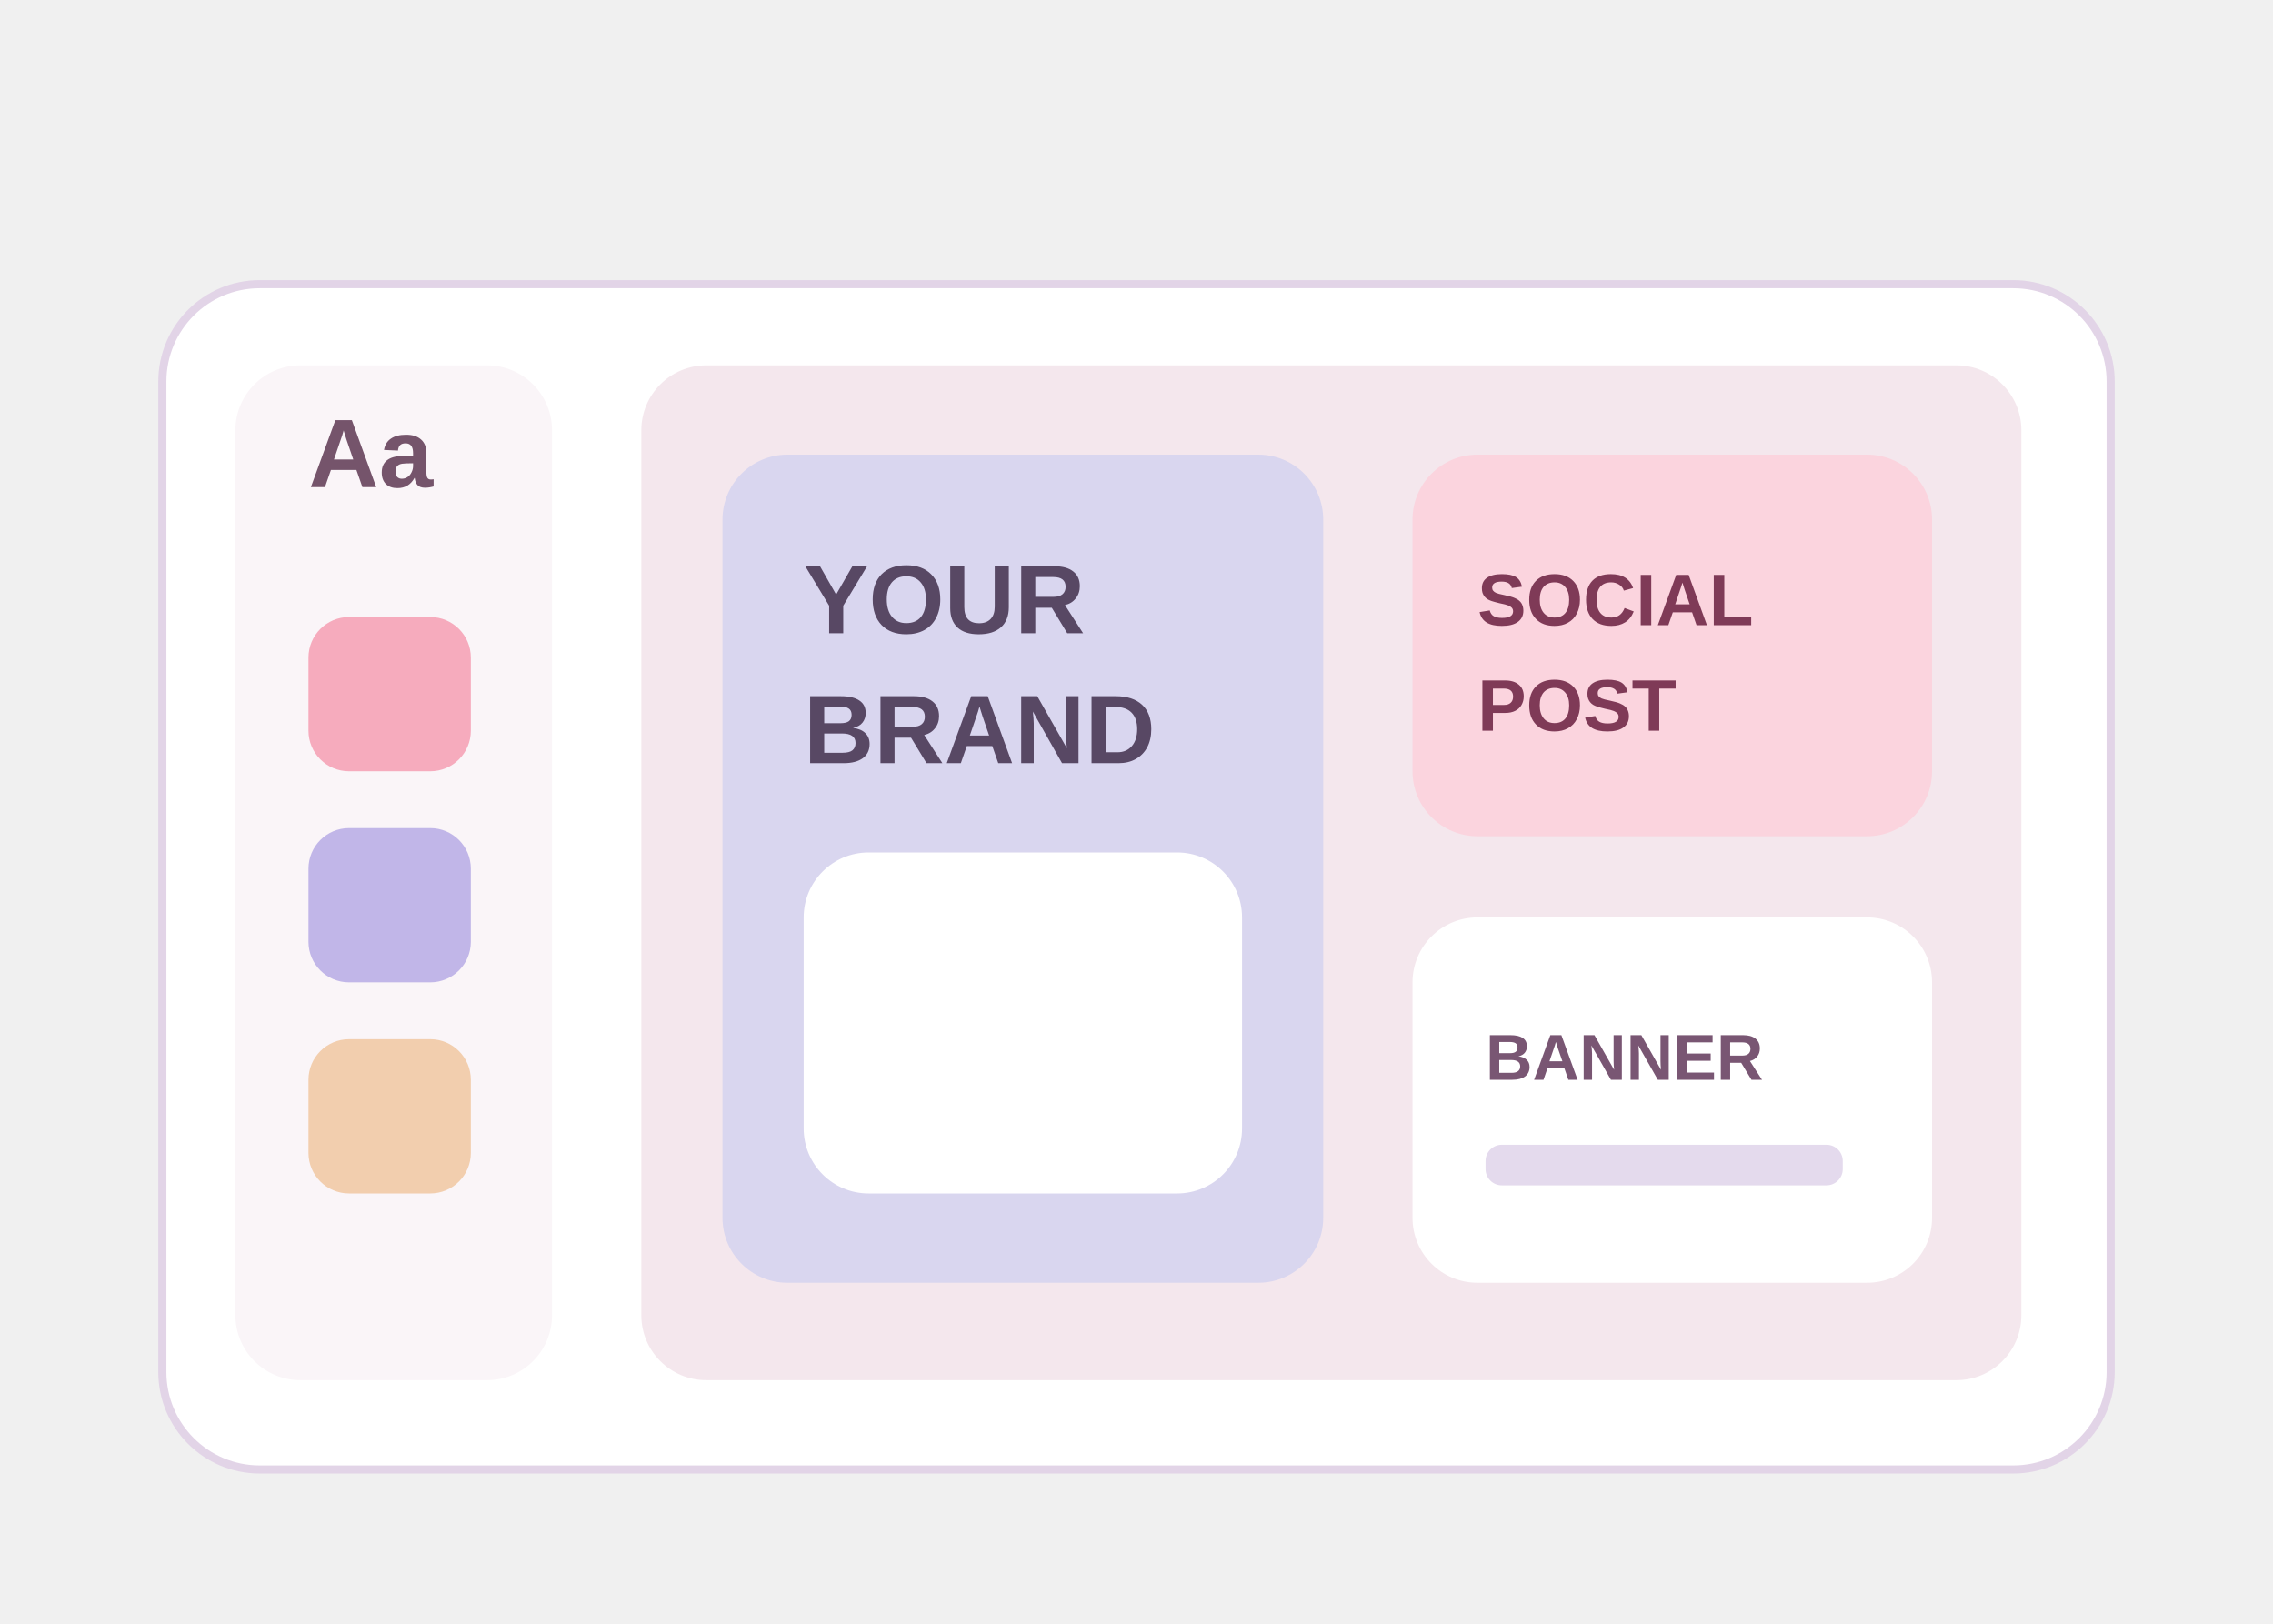
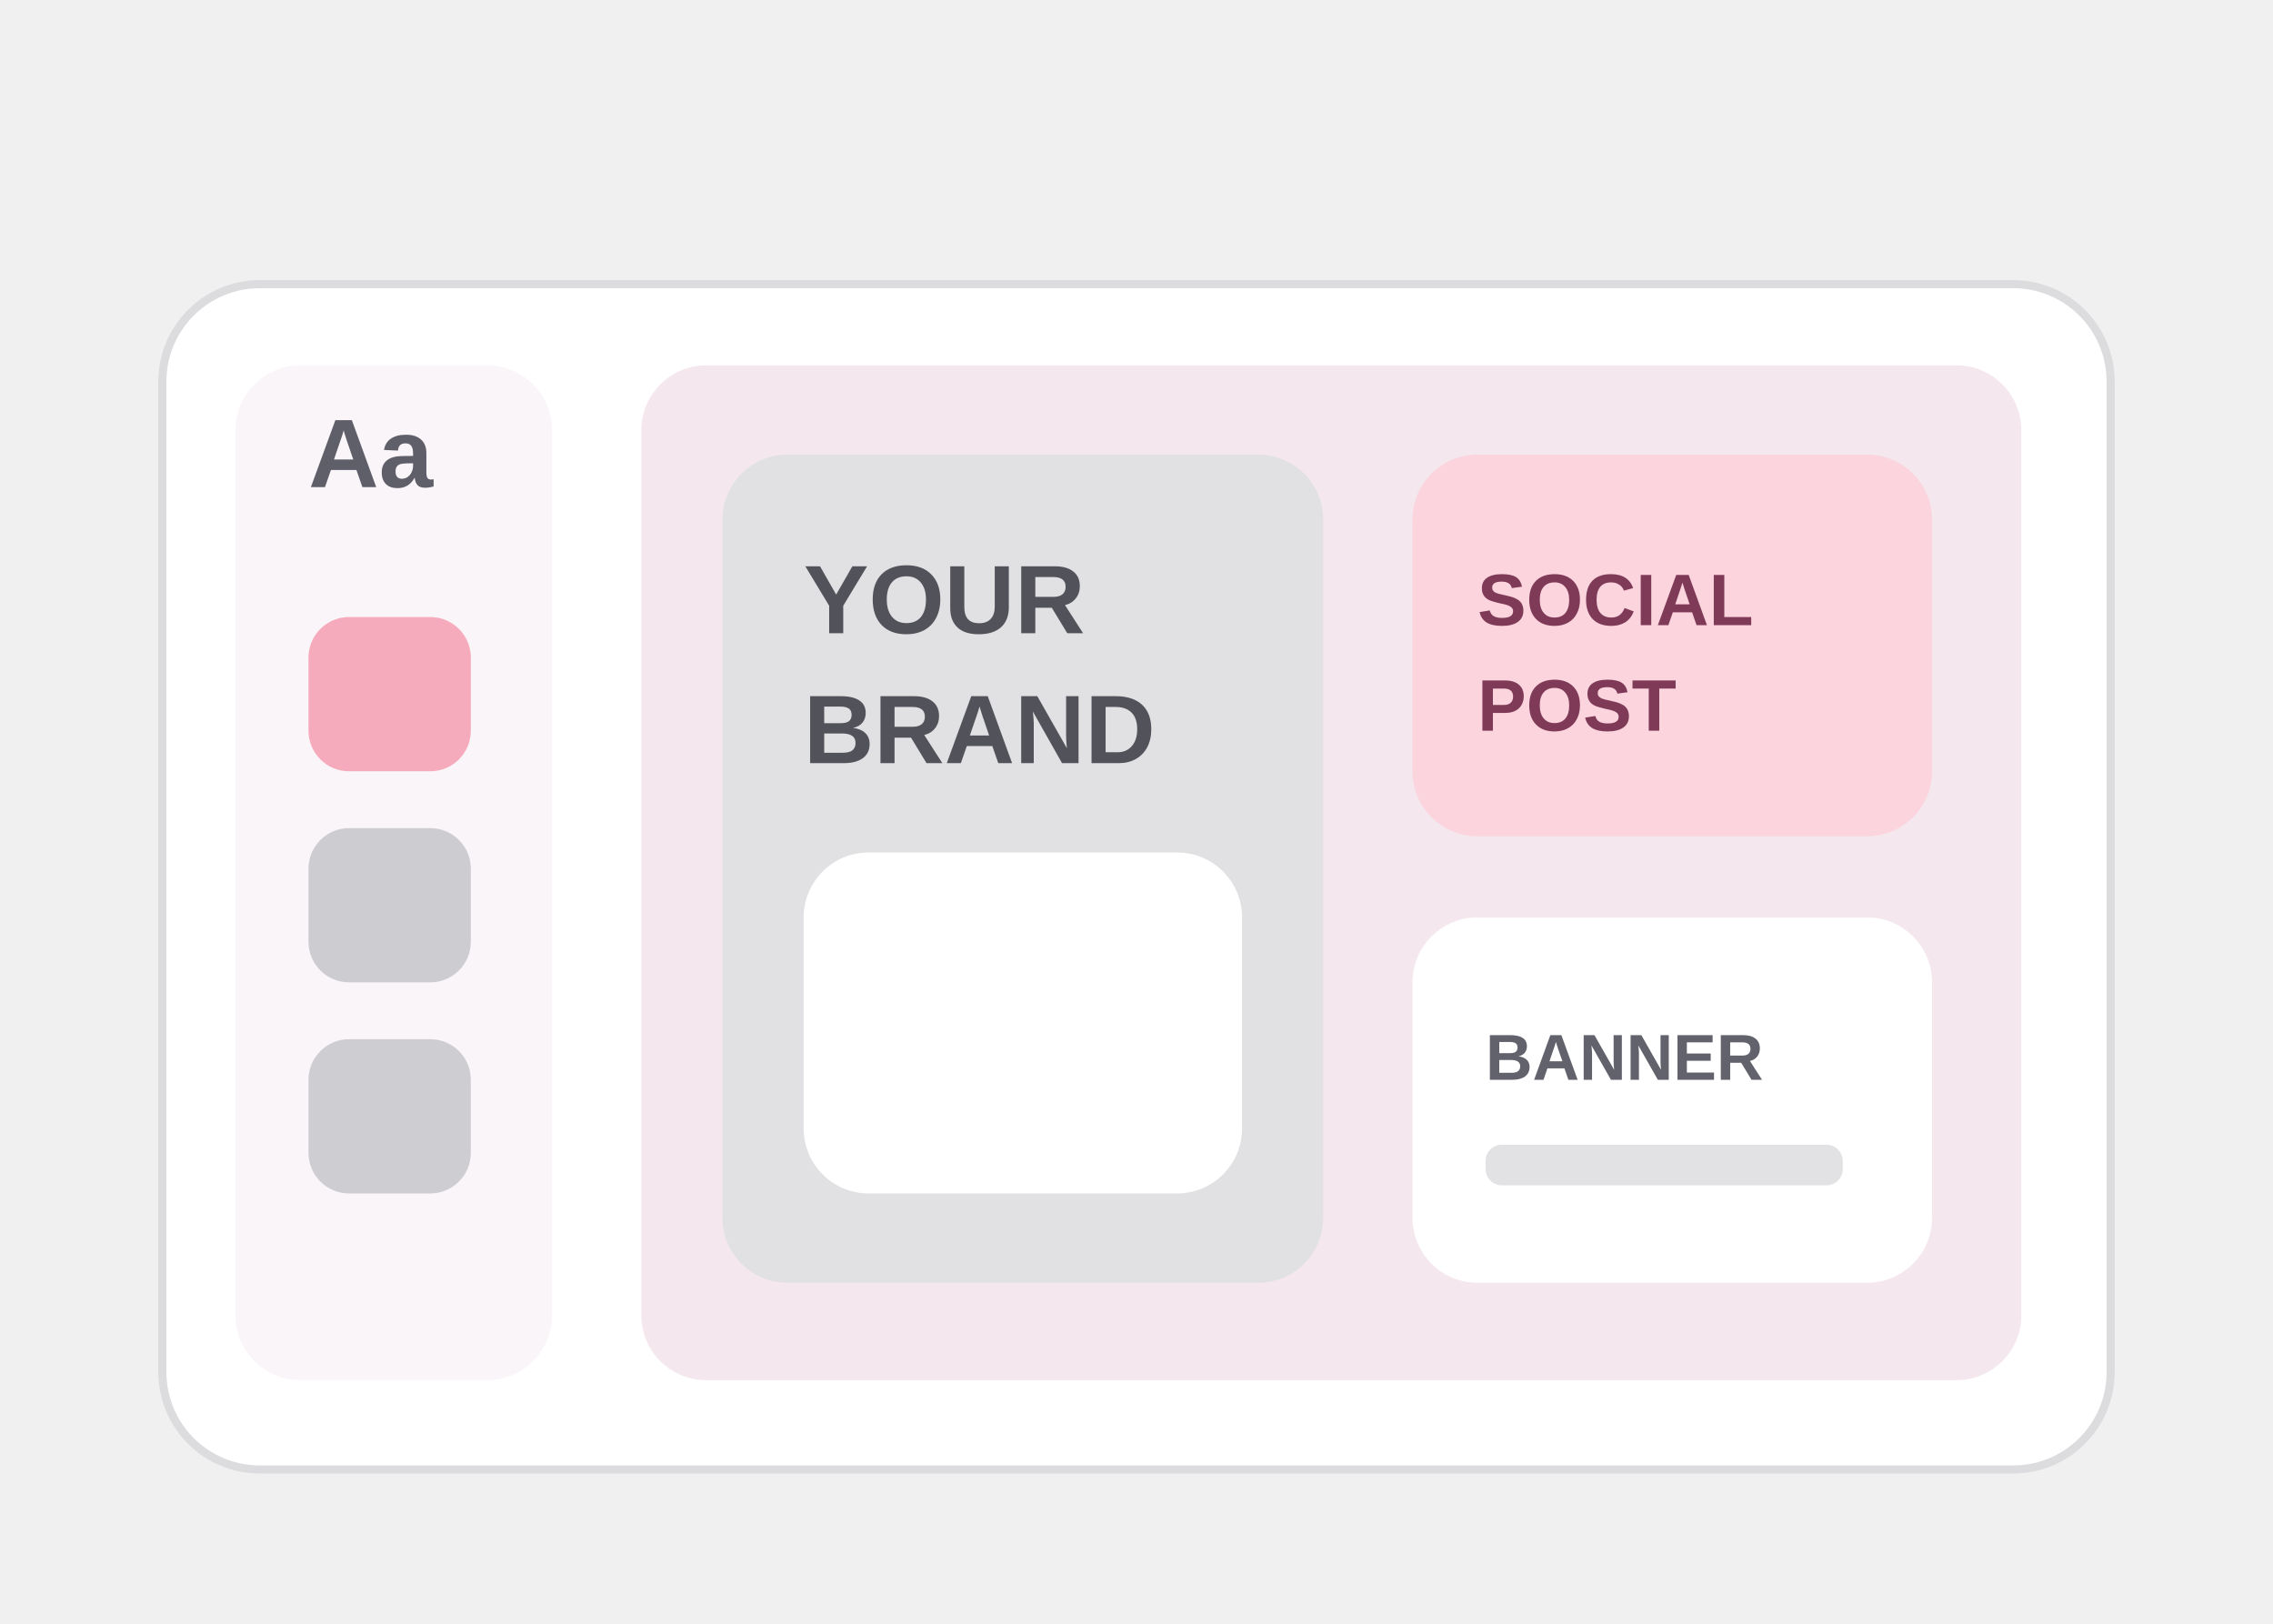
<svg xmlns="http://www.w3.org/2000/svg" viewBox="0 0 280 200" fill="none">
-   <rect x="20" y="35" width="240" height="146" rx="12" fill="#fff" stroke="#E2D4E7" />
+   <rect x="20" y="35" width="240" height="146" rx="12" fill="#fff" stroke="#dcdcdf" />
  <rect x="29" y="45" width="39" height="125" rx="8" fill="#FAF5F8" stroke="none" />
-   <text x="38" y="60" font-family="Arial,sans-serif" font-size="12" fill="#75546B" font-weight="700">Aa</text>
+   <text x="38" y="60" font-family="Arial,sans-serif" font-size="12" fill="#5f5f6a" font-weight="700">Aa</text>
  <rect x="38" y="76" width="20" height="19" rx="5" fill="#F6ABBD" stroke="none" />
-   <rect x="38" y="102" width="20" height="19" rx="5" fill="#C1B6E8" stroke="none" />
-   <rect x="38" y="128" width="20" height="19" rx="5" fill="#F2CEAE" stroke="none" />
+   <rect x="38" y="102" width="20" height="19" rx="5" fill="#cdcdd1" stroke="none" />
+   <rect x="38" y="128" width="20" height="19" rx="5" fill="#ceced2" stroke="none" />
  <rect x="79" y="45" width="170" height="125" rx="8" fill="#F4E7ED" stroke="none" />
-   <rect x="89" y="56" width="74" height="102" rx="8" fill="#D9D6EF" stroke="none" />
-   <text x="99" y="78" font-family="Arial,sans-serif" font-size="12" fill="#584864" font-weight="700">YOUR</text>
-   <text x="99" y="94" font-family="Arial,sans-serif" font-size="12" fill="#584864" font-weight="700">BRAND</text>
+   <rect x="89" y="56" width="74" height="102" rx="8" fill="#e1e1e4" stroke="none" />
+   <text x="99" y="78" font-family="Arial,sans-serif" font-size="12" fill="#52525a" font-weight="700">YOUR</text>
+   <text x="99" y="94" font-family="Arial,sans-serif" font-size="12" fill="#52525a" font-weight="700">BRAND</text>
  <rect x="99" y="105" width="54" height="42" rx="8" fill="#fff" stroke="none" />
  <rect x="174" y="56" width="64" height="47" rx="8" fill="#FBD4DE" stroke="none" />
  <text x="182" y="77" font-family="Arial,sans-serif" font-size="9" fill="#7F3A57" font-weight="700">SOCIAL</text>
  <text x="182" y="90" font-family="Arial,sans-serif" font-size="9" fill="#7F3A57" font-weight="700">POST</text>
  <rect x="174" y="113" width="64" height="45" rx="8" fill="#fff" stroke="none" />
-   <text x="183" y="133" font-family="Arial,sans-serif" font-size="8" fill="#795673" font-weight="600">BANNER</text>
-   <rect x="183" y="141" width="44" height="5" rx="2" fill="#E4DAED" stroke="none" />
+   <text x="183" y="133" font-family="Arial,sans-serif" font-size="8" fill="#62626d" font-weight="600">BANNER</text>
+   <rect x="183" y="141" width="44" height="5" rx="2" fill="#e2e2e5" stroke="none" />
</svg>
